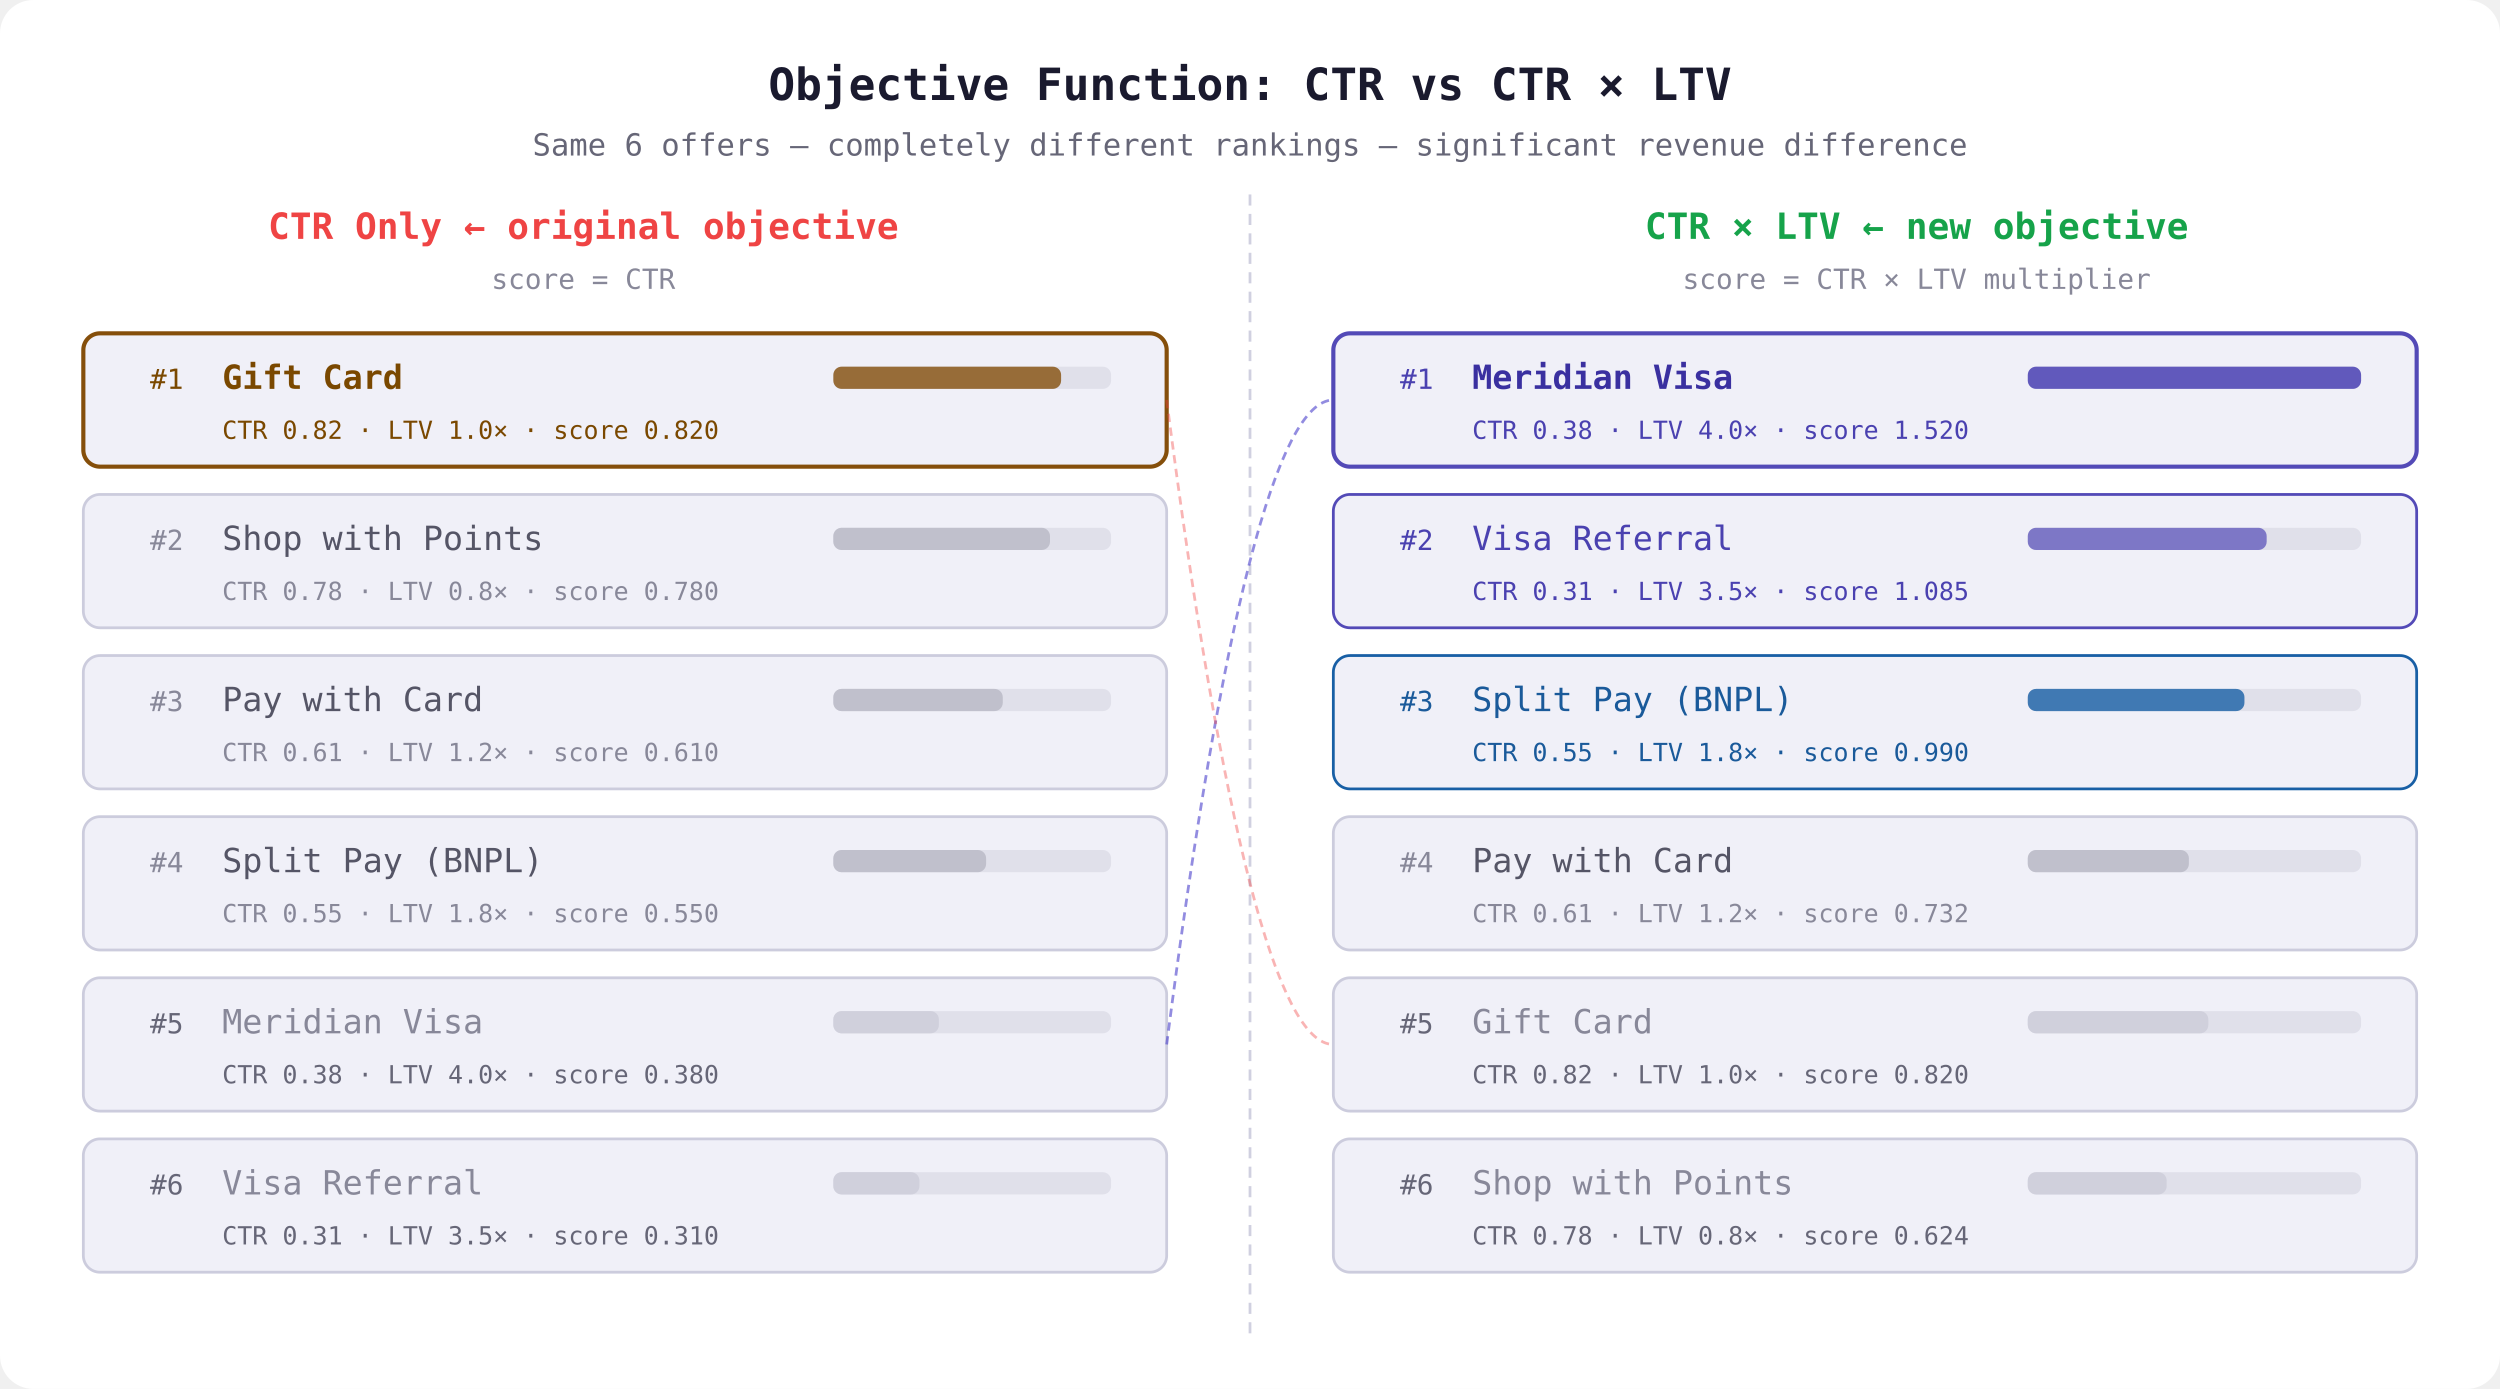
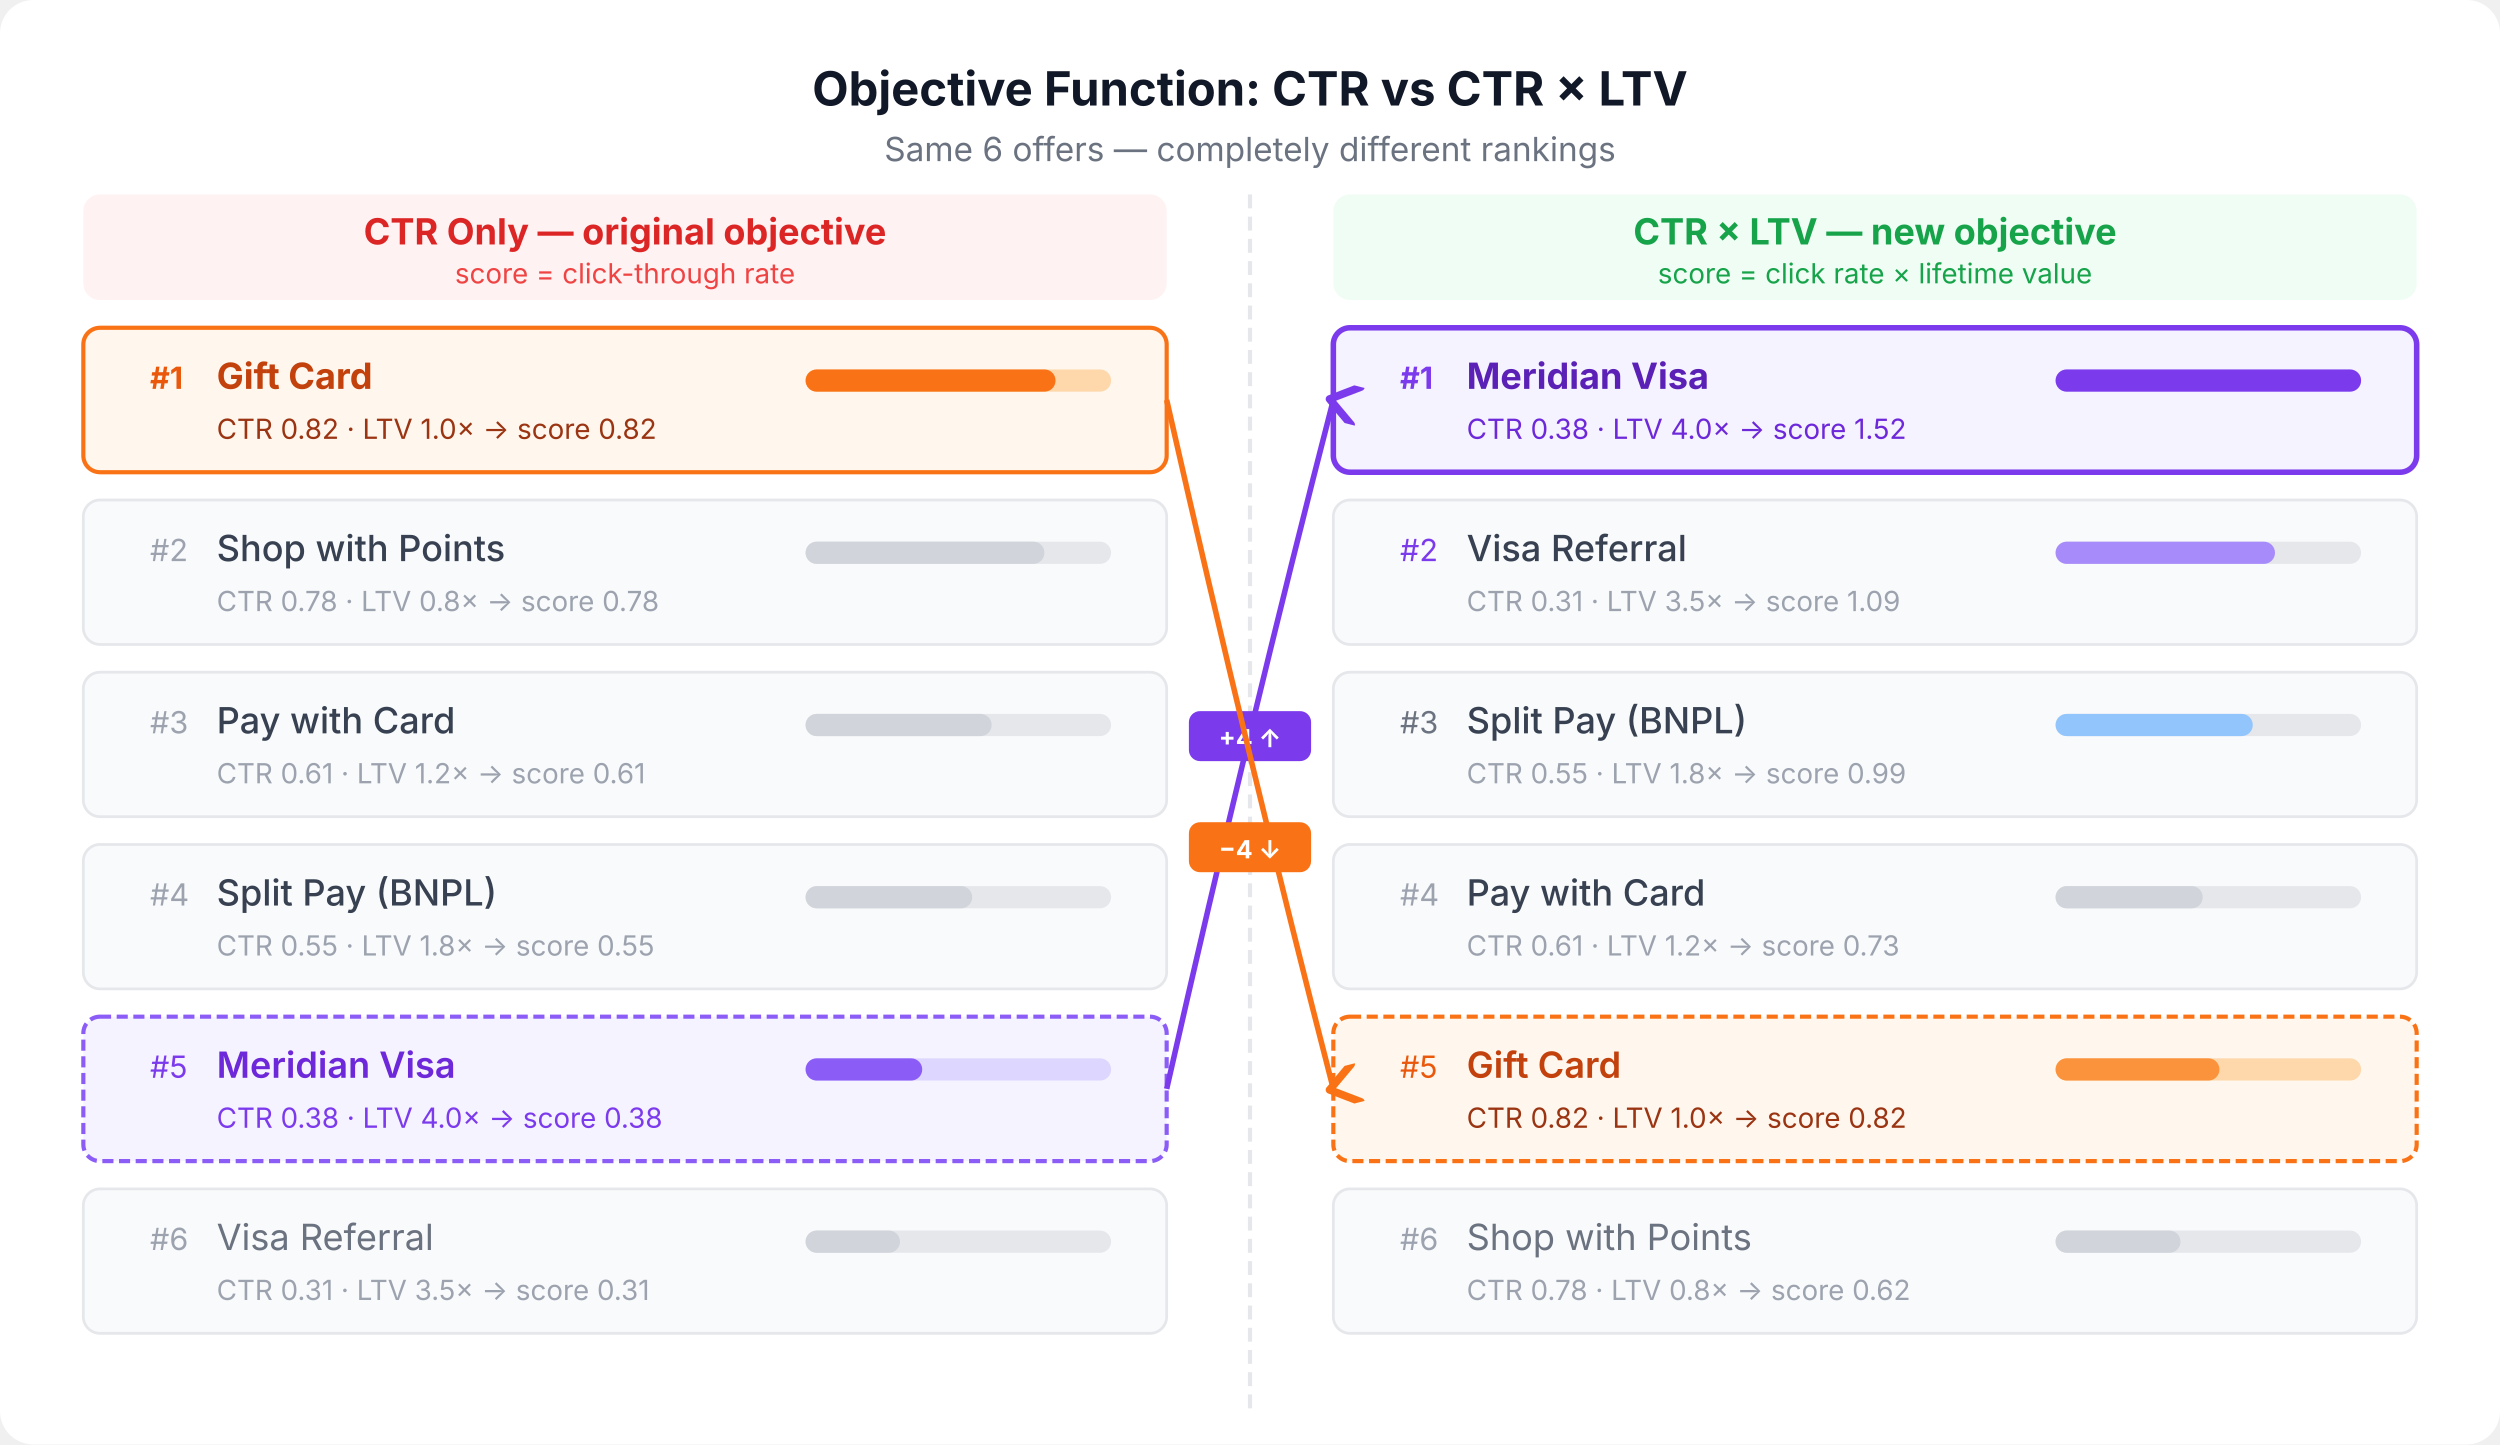
- <svg xmlns="http://www.w3.org/2000/svg" width="900" height="500" viewBox="0 0 900 500" font-family="ui-monospace, 'Cascadia Code', monospace">
-   <rect width="900" height="500" fill="#ffffff" rx="12" />
-   <text x="450" y="36" text-anchor="middle" font-size="16" font-weight="600" fill="#1a1a2e">Objective Function: CTR vs CTR × LTV</text>
-   <text x="450" y="56" text-anchor="middle" font-size="11" fill="#666677">Same 6 offers — completely different rankings — significant revenue difference</text>
-   <text x="210" y="86" text-anchor="middle" font-size="13" font-weight="600" fill="#ef4444">CTR Only  ← original objective</text>
-   <text x="210" y="104" text-anchor="middle" font-size="10" fill="#888899">score = CTR</text>
-   <text x="690" y="86" text-anchor="middle" font-size="13" font-weight="600" fill="#16a34a">CTR × LTV  ← new objective</text>
-   <text x="690" y="104" text-anchor="middle" font-size="10" fill="#888899">score = CTR × LTV multiplier</text>
-   <line x1="450" y1="70" x2="450" y2="480" stroke="#d0d0e0" stroke-width="1" stroke-dasharray="4 3" />
-   <rect x="30" y="120" width="390" height="48" rx="6" fill="#f0f0f8" stroke="#854F0B" stroke-width="1.5" />
-   <text x="54" y="140" font-size="10" fill="#7a4800">#1</text>
-   <text x="80" y="140" font-size="12" font-weight="600" fill="#7a4800">Gift Card</text>
-   <text x="80" y="158" font-size="9" fill="#7a4800">CTR 0.82 · LTV 1.0× · score 0.820</text>
-   <rect x="300" y="132" width="100" height="8" rx="3" fill="#e0e0ea" />
-   <rect x="300" y="132" width="82" height="8" rx="3" fill="#854F0B" opacity="0.8" />
-   <rect x="30" y="178" width="390" height="48" rx="6" fill="#f0f0f8" stroke="#ccccdd" stroke-width="1" />
-   <text x="54" y="198" font-size="10" fill="#888899">#2</text>
-   <text x="80" y="198" font-size="12" font-weight="500" fill="#555566">Shop with Points</text>
-   <text x="80" y="216" font-size="9" fill="#888899">CTR 0.78 · LTV 0.8× · score 0.780</text>
-   <rect x="300" y="190" width="100" height="8" rx="3" fill="#e0e0ea" />
-   <rect x="300" y="190" width="78" height="8" rx="3" fill="#c0c0cc" />
-   <rect x="30" y="236" width="390" height="48" rx="6" fill="#f0f0f8" stroke="#ccccdd" stroke-width="1" />
-   <text x="54" y="256" font-size="10" fill="#888899">#3</text>
-   <text x="80" y="256" font-size="12" font-weight="500" fill="#555566">Pay with Card</text>
-   <text x="80" y="274" font-size="9" fill="#888899">CTR 0.61 · LTV 1.2× · score 0.610</text>
-   <rect x="300" y="248" width="100" height="8" rx="3" fill="#e0e0ea" />
-   <rect x="300" y="248" width="61" height="8" rx="3" fill="#c0c0cc" />
-   <rect x="30" y="294" width="390" height="48" rx="6" fill="#f0f0f8" stroke="#ccccdd" stroke-width="1" />
-   <text x="54" y="314" font-size="10" fill="#888899">#4</text>
-   <text x="80" y="314" font-size="12" font-weight="500" fill="#555566">Split Pay (BNPL)</text>
-   <text x="80" y="332" font-size="9" fill="#888899">CTR 0.55 · LTV 1.8× · score 0.550</text>
-   <rect x="300" y="306" width="100" height="8" rx="3" fill="#e0e0ea" />
-   <rect x="300" y="306" width="55" height="8" rx="3" fill="#c0c0cc" />
-   <rect x="30" y="352" width="390" height="48" rx="6" fill="#f0f0f8" stroke="#ccccdd" stroke-width="1" />
-   <text x="54" y="372" font-size="10" fill="#666677">#5</text>
-   <text x="80" y="372" font-size="12" font-weight="400" fill="#888899">Meridian Visa</text>
-   <text x="80" y="390" font-size="9" fill="#666677">CTR 0.38 · LTV 4.0× · score 0.380</text>
-   <rect x="300" y="364" width="100" height="8" rx="3" fill="#e0e0ea" />
-   <rect x="300" y="364" width="38" height="8" rx="3" fill="#d0d0dc" />
-   <rect x="30" y="410" width="390" height="48" rx="6" fill="#f0f0f8" stroke="#ccccdd" stroke-width="1" />
-   <text x="54" y="430" font-size="10" fill="#666677">#6</text>
-   <text x="80" y="430" font-size="12" font-weight="400" fill="#888899">Visa Referral</text>
-   <text x="80" y="448" font-size="9" fill="#666677">CTR 0.31 · LTV 3.5× · score 0.310</text>
-   <rect x="300" y="422" width="100" height="8" rx="3" fill="#e0e0ea" />
-   <rect x="300" y="422" width="31" height="8" rx="3" fill="#d0d0dc" />
-   <rect x="480" y="120" width="390" height="48" rx="6" fill="#f0f0f8" stroke="#534AB7" stroke-width="1.5" />
-   <text x="504" y="140" font-size="10" fill="#4a41b0">#1</text>
-   <text x="530" y="140" font-size="12" font-weight="600" fill="#3a30a0">Meridian Visa</text>
-   <text x="530" y="158" font-size="9" fill="#4a41b0">CTR 0.38 · LTV 4.0× · score 1.520</text>
-   <rect x="730" y="132" width="120" height="8" rx="3" fill="#e0e0ea" />
-   <rect x="730" y="132" width="120" height="8" rx="3" fill="#534AB7" opacity="0.9" />
-   <rect x="480" y="178" width="390" height="48" rx="6" fill="#f0f0f8" stroke="#534AB7" stroke-width="1" />
-   <text x="504" y="198" font-size="10" fill="#4a41b0">#2</text>
-   <text x="530" y="198" font-size="12" font-weight="500" fill="#4a41b0">Visa Referral</text>
-   <text x="530" y="216" font-size="9" fill="#4a41b0">CTR 0.31 · LTV 3.5× · score 1.085</text>
-   <rect x="730" y="190" width="120" height="8" rx="3" fill="#e0e0ea" />
-   <rect x="730" y="190" width="86" height="8" rx="3" fill="#534AB7" opacity="0.7" />
-   <rect x="480" y="236" width="390" height="48" rx="6" fill="#f0f0f8" stroke="#185FA5" stroke-width="1" />
-   <text x="504" y="256" font-size="10" fill="#1a5a9a">#3</text>
-   <text x="530" y="256" font-size="12" font-weight="500" fill="#1a5a9a">Split Pay (BNPL)</text>
-   <text x="530" y="274" font-size="9" fill="#1a5a9a">CTR 0.55 · LTV 1.8× · score 0.990</text>
-   <rect x="730" y="248" width="120" height="8" rx="3" fill="#e0e0ea" />
-   <rect x="730" y="248" width="78" height="8" rx="3" fill="#185FA5" opacity="0.8" />
-   <rect x="480" y="294" width="390" height="48" rx="6" fill="#f0f0f8" stroke="#ccccdd" stroke-width="1" />
-   <text x="504" y="314" font-size="10" fill="#888899">#4</text>
-   <text x="530" y="314" font-size="12" font-weight="500" fill="#555566">Pay with Card</text>
-   <text x="530" y="332" font-size="9" fill="#888899">CTR 0.61 · LTV 1.2× · score 0.732</text>
-   <rect x="730" y="306" width="120" height="8" rx="3" fill="#e0e0ea" />
-   <rect x="730" y="306" width="58" height="8" rx="3" fill="#c0c0cc" />
-   <rect x="480" y="352" width="390" height="48" rx="6" fill="#f0f0f8" stroke="#ccccdd" stroke-width="1" />
-   <text x="504" y="372" font-size="10" fill="#666677">#5</text>
-   <text x="530" y="372" font-size="12" font-weight="400" fill="#888899">Gift Card</text>
-   <text x="530" y="390" font-size="9" fill="#666677">CTR 0.82 · LTV 1.0× · score 0.820</text>
-   <rect x="730" y="364" width="120" height="8" rx="3" fill="#e0e0ea" />
-   <rect x="730" y="364" width="65" height="8" rx="3" fill="#d0d0dc" />
-   <rect x="480" y="410" width="390" height="48" rx="6" fill="#f0f0f8" stroke="#ccccdd" stroke-width="1" />
-   <text x="504" y="430" font-size="10" fill="#666677">#6</text>
-   <text x="530" y="430" font-size="12" font-weight="400" fill="#888899">Shop with Points</text>
-   <text x="530" y="448" font-size="9" fill="#666677">CTR 0.78 · LTV 0.8× · score 0.624</text>
-   <rect x="730" y="422" width="120" height="8" rx="3" fill="#e0e0ea" />
-   <rect x="730" y="422" width="50" height="8" rx="3" fill="#d0d0dc" />
-   <path d="M 420 376 Q 450 144 480 144" fill="none" stroke="#4a40cc" stroke-width="1" stroke-dasharray="3 2" opacity="0.6" />
-   <path d="M 420 144 Q 450 376 480 376" fill="none" stroke="#ef4444" stroke-width="1" stroke-dasharray="3 2" opacity="0.4" />
+ <svg xmlns="http://www.w3.org/2000/svg" width="900" height="520" viewBox="0 0 900 520" font-family="-apple-system, BlinkMacSystemFont, 'Segoe UI', Inter, Helvetica, sans-serif">
+   <rect width="900" height="520" fill="#ffffff" rx="12" />
+   <text x="450" y="38" text-anchor="middle" font-size="17" font-weight="700" fill="#111827">Objective Function: CTR vs CTR × LTV</text>
+   <text x="450" y="58" text-anchor="middle" font-size="12" fill="#6b7280">Same 6 offers — completely different rankings</text>
+   <line x1="450" y1="70" x2="450" y2="508" stroke="#e5e7eb" stroke-width="1.5" stroke-dasharray="5 3" />
+   <rect x="30" y="70" width="390" height="38" rx="6" fill="#fef2f2" />
+   <text x="225" y="88" text-anchor="middle" font-size="13" font-weight="700" fill="#dc2626">CTR Only  —  original objective</text>
+   <text x="225" y="102" text-anchor="middle" font-size="10" fill="#ef4444">score = click-through rate</text>
+   <rect x="480" y="70" width="390" height="38" rx="6" fill="#f0fdf4" />
+   <text x="675" y="88" text-anchor="middle" font-size="13" font-weight="700" fill="#16a34a">CTR × LTV  —  new objective</text>
+   <text x="675" y="102" text-anchor="middle" font-size="10" fill="#16a34a">score = click rate × lifetime value</text>
+   <rect x="30" y="118" width="390" height="52" rx="6" fill="#fff7ed" stroke="#f97316" stroke-width="1.5" />
+   <text x="54" y="140" font-size="11" font-weight="700" fill="#ea580c">#1</text>
+   <text x="78" y="140" font-size="13" font-weight="700" fill="#c2410c">Gift Card</text>
+   <text x="78" y="158" font-size="10" fill="#9a3412">CTR 0.82 · LTV 1.0×  →  score 0.82</text>
+   <rect x="290" y="133" width="110" height="8" rx="4" fill="#fed7aa" />
+   <rect x="290" y="133" width="90" height="8" rx="4" fill="#f97316" />
+   <rect x="30" y="180" width="390" height="52" rx="6" fill="#f9fafb" stroke="#e5e7eb" stroke-width="1" />
+   <text x="54" y="202" font-size="11" fill="#9ca3af">#2</text>
+   <text x="78" y="202" font-size="13" font-weight="500" fill="#374151">Shop with Points</text>
+   <text x="78" y="220" font-size="10" fill="#9ca3af">CTR 0.78 · LTV 0.8×  →  score 0.78</text>
+   <rect x="290" y="195" width="110" height="8" rx="4" fill="#e5e7eb" />
+   <rect x="290" y="195" width="86" height="8" rx="4" fill="#d1d5db" />
+   <rect x="30" y="242" width="390" height="52" rx="6" fill="#f9fafb" stroke="#e5e7eb" stroke-width="1" />
+   <text x="54" y="264" font-size="11" fill="#9ca3af">#3</text>
+   <text x="78" y="264" font-size="13" font-weight="500" fill="#374151">Pay with Card</text>
+   <text x="78" y="282" font-size="10" fill="#9ca3af">CTR 0.61 · LTV 1.2×  →  score 0.61</text>
+   <rect x="290" y="257" width="110" height="8" rx="4" fill="#e5e7eb" />
+   <rect x="290" y="257" width="67" height="8" rx="4" fill="#d1d5db" />
+   <rect x="30" y="304" width="390" height="52" rx="6" fill="#f9fafb" stroke="#e5e7eb" stroke-width="1" />
+   <text x="54" y="326" font-size="11" fill="#9ca3af">#4</text>
+   <text x="78" y="326" font-size="13" font-weight="500" fill="#374151">Split Pay (BNPL)</text>
+   <text x="78" y="344" font-size="10" fill="#9ca3af">CTR 0.55 · LTV 1.8×  →  score 0.55</text>
+   <rect x="290" y="319" width="110" height="8" rx="4" fill="#e5e7eb" />
+   <rect x="290" y="319" width="60" height="8" rx="4" fill="#d1d5db" />
+   <rect x="30" y="366" width="390" height="52" rx="6" fill="#f5f3ff" stroke="#8b5cf6" stroke-width="1.5" stroke-dasharray="4 2" />
+   <text x="54" y="388" font-size="11" fill="#7c3aed">#5</text>
+   <text x="78" y="388" font-size="13" font-weight="600" fill="#6d28d9">Meridian Visa</text>
+   <text x="78" y="406" font-size="10" fill="#7c3aed">CTR 0.38 · LTV 4.0×  →  score 0.38</text>
+   <rect x="290" y="381" width="110" height="8" rx="4" fill="#ddd6fe" />
+   <rect x="290" y="381" width="42" height="8" rx="4" fill="#8b5cf6" />
+   <rect x="30" y="428" width="390" height="52" rx="6" fill="#f9fafb" stroke="#e5e7eb" stroke-width="1" />
+   <text x="54" y="450" font-size="11" fill="#9ca3af">#6</text>
+   <text x="78" y="450" font-size="13" font-weight="400" fill="#6b7280">Visa Referral</text>
+   <text x="78" y="468" font-size="10" fill="#9ca3af">CTR 0.31 · LTV 3.5×  →  score 0.31</text>
+   <rect x="290" y="443" width="110" height="8" rx="4" fill="#e5e7eb" />
+   <rect x="290" y="443" width="34" height="8" rx="4" fill="#d1d5db" />
+   <rect x="480" y="118" width="390" height="52" rx="6" fill="#f5f3ff" stroke="#7c3aed" stroke-width="2" />
+   <text x="504" y="140" font-size="11" font-weight="700" fill="#7c3aed">#1</text>
+   <text x="528" y="140" font-size="13" font-weight="700" fill="#5b21b6">Meridian Visa</text>
+   <text x="528" y="158" font-size="10" fill="#6d28d9">CTR 0.38 · LTV 4.0×  →  score 1.52</text>
+   <rect x="740" y="133" width="110" height="8" rx="4" fill="#ddd6fe" />
+   <rect x="740" y="133" width="110" height="8" rx="4" fill="#7c3aed" />
+   <rect x="480" y="180" width="390" height="52" rx="6" fill="#f9fafb" stroke="#e5e7eb" stroke-width="1" />
+   <text x="504" y="202" font-size="11" fill="#7c3aed">#2</text>
+   <text x="528" y="202" font-size="13" font-weight="500" fill="#374151">Visa Referral</text>
+   <text x="528" y="220" font-size="10" fill="#9ca3af">CTR 0.31 · LTV 3.5×  →  score 1.09</text>
+   <rect x="740" y="195" width="110" height="8" rx="4" fill="#e5e7eb" />
+   <rect x="740" y="195" width="79" height="8" rx="4" fill="#a78bfa" />
+   <rect x="480" y="242" width="390" height="52" rx="6" fill="#f9fafb" stroke="#e5e7eb" stroke-width="1" />
+   <text x="504" y="264" font-size="11" fill="#6b7280">#3</text>
+   <text x="528" y="264" font-size="13" font-weight="500" fill="#374151">Split Pay (BNPL)</text>
+   <text x="528" y="282" font-size="10" fill="#9ca3af">CTR 0.55 · LTV 1.8×  →  score 0.99</text>
+   <rect x="740" y="257" width="110" height="8" rx="4" fill="#e5e7eb" />
+   <rect x="740" y="257" width="71" height="8" rx="4" fill="#93c5fd" />
+   <rect x="480" y="304" width="390" height="52" rx="6" fill="#f9fafb" stroke="#e5e7eb" stroke-width="1" />
+   <text x="504" y="326" font-size="11" fill="#9ca3af">#4</text>
+   <text x="528" y="326" font-size="13" font-weight="500" fill="#374151">Pay with Card</text>
+   <text x="528" y="344" font-size="10" fill="#9ca3af">CTR 0.61 · LTV 1.2×  →  score 0.73</text>
+   <rect x="740" y="319" width="110" height="8" rx="4" fill="#e5e7eb" />
+   <rect x="740" y="319" width="53" height="8" rx="4" fill="#d1d5db" />
+   <rect x="480" y="366" width="390" height="52" rx="6" fill="#fff7ed" stroke="#f97316" stroke-width="1.5" stroke-dasharray="4 2" />
+   <text x="504" y="388" font-size="11" fill="#ea580c">#5</text>
+   <text x="528" y="388" font-size="13" font-weight="600" fill="#c2410c">Gift Card</text>
+   <text x="528" y="406" font-size="10" fill="#9a3412">CTR 0.82 · LTV 1.0×  →  score 0.82</text>
+   <rect x="740" y="381" width="110" height="8" rx="4" fill="#fed7aa" />
+   <rect x="740" y="381" width="59" height="8" rx="4" fill="#fb923c" />
+   <rect x="480" y="428" width="390" height="52" rx="6" fill="#f9fafb" stroke="#e5e7eb" stroke-width="1" />
+   <text x="504" y="450" font-size="11" fill="#9ca3af">#6</text>
+   <text x="528" y="450" font-size="13" font-weight="400" fill="#6b7280">Shop with Points</text>
+   <text x="528" y="468" font-size="10" fill="#9ca3af">CTR 0.78 · LTV 0.8×  →  score 0.62</text>
+   <rect x="740" y="443" width="110" height="8" rx="4" fill="#e5e7eb" />
+   <rect x="740" y="443" width="45" height="8" rx="4" fill="#d1d5db" />
+   <defs>
+     <marker id="arr-up" viewBox="0 0 10 10" refX="5" refY="2" markerWidth="7" markerHeight="7" orient="auto">
+       <path d="M0 8 L5 1 L10 8" fill="none" stroke="#7c3aed" stroke-width="2" stroke-linecap="round" stroke-linejoin="round" />
+     </marker>
+     <marker id="arr-down" viewBox="0 0 10 10" refX="5" refY="8" markerWidth="7" markerHeight="7" orient="auto">
+       <path d="M0 2 L5 9 L10 2" fill="none" stroke="#f97316" stroke-width="2" stroke-linecap="round" stroke-linejoin="round" />
+     </marker>
+   </defs>
+   <path d="M 420 392 Q 450 260 480 144" fill="none" stroke="#7c3aed" stroke-width="2" marker-end="url(#arr-up)" />
+   <rect x="428" y="256" width="44" height="18" rx="4" fill="#7c3aed" />
+   <text x="450" y="269" text-anchor="middle" font-size="9" font-weight="700" fill="#ffffff">+4 ↑</text>
+   <path d="M 420 144 Q 450 276 480 392" fill="none" stroke="#f97316" stroke-width="2" marker-end="url(#arr-down)" />
+   <rect x="428" y="296" width="44" height="18" rx="4" fill="#f97316" />
+   <text x="450" y="309" text-anchor="middle" font-size="9" font-weight="700" fill="#ffffff">−4 ↓</text>
</svg>
